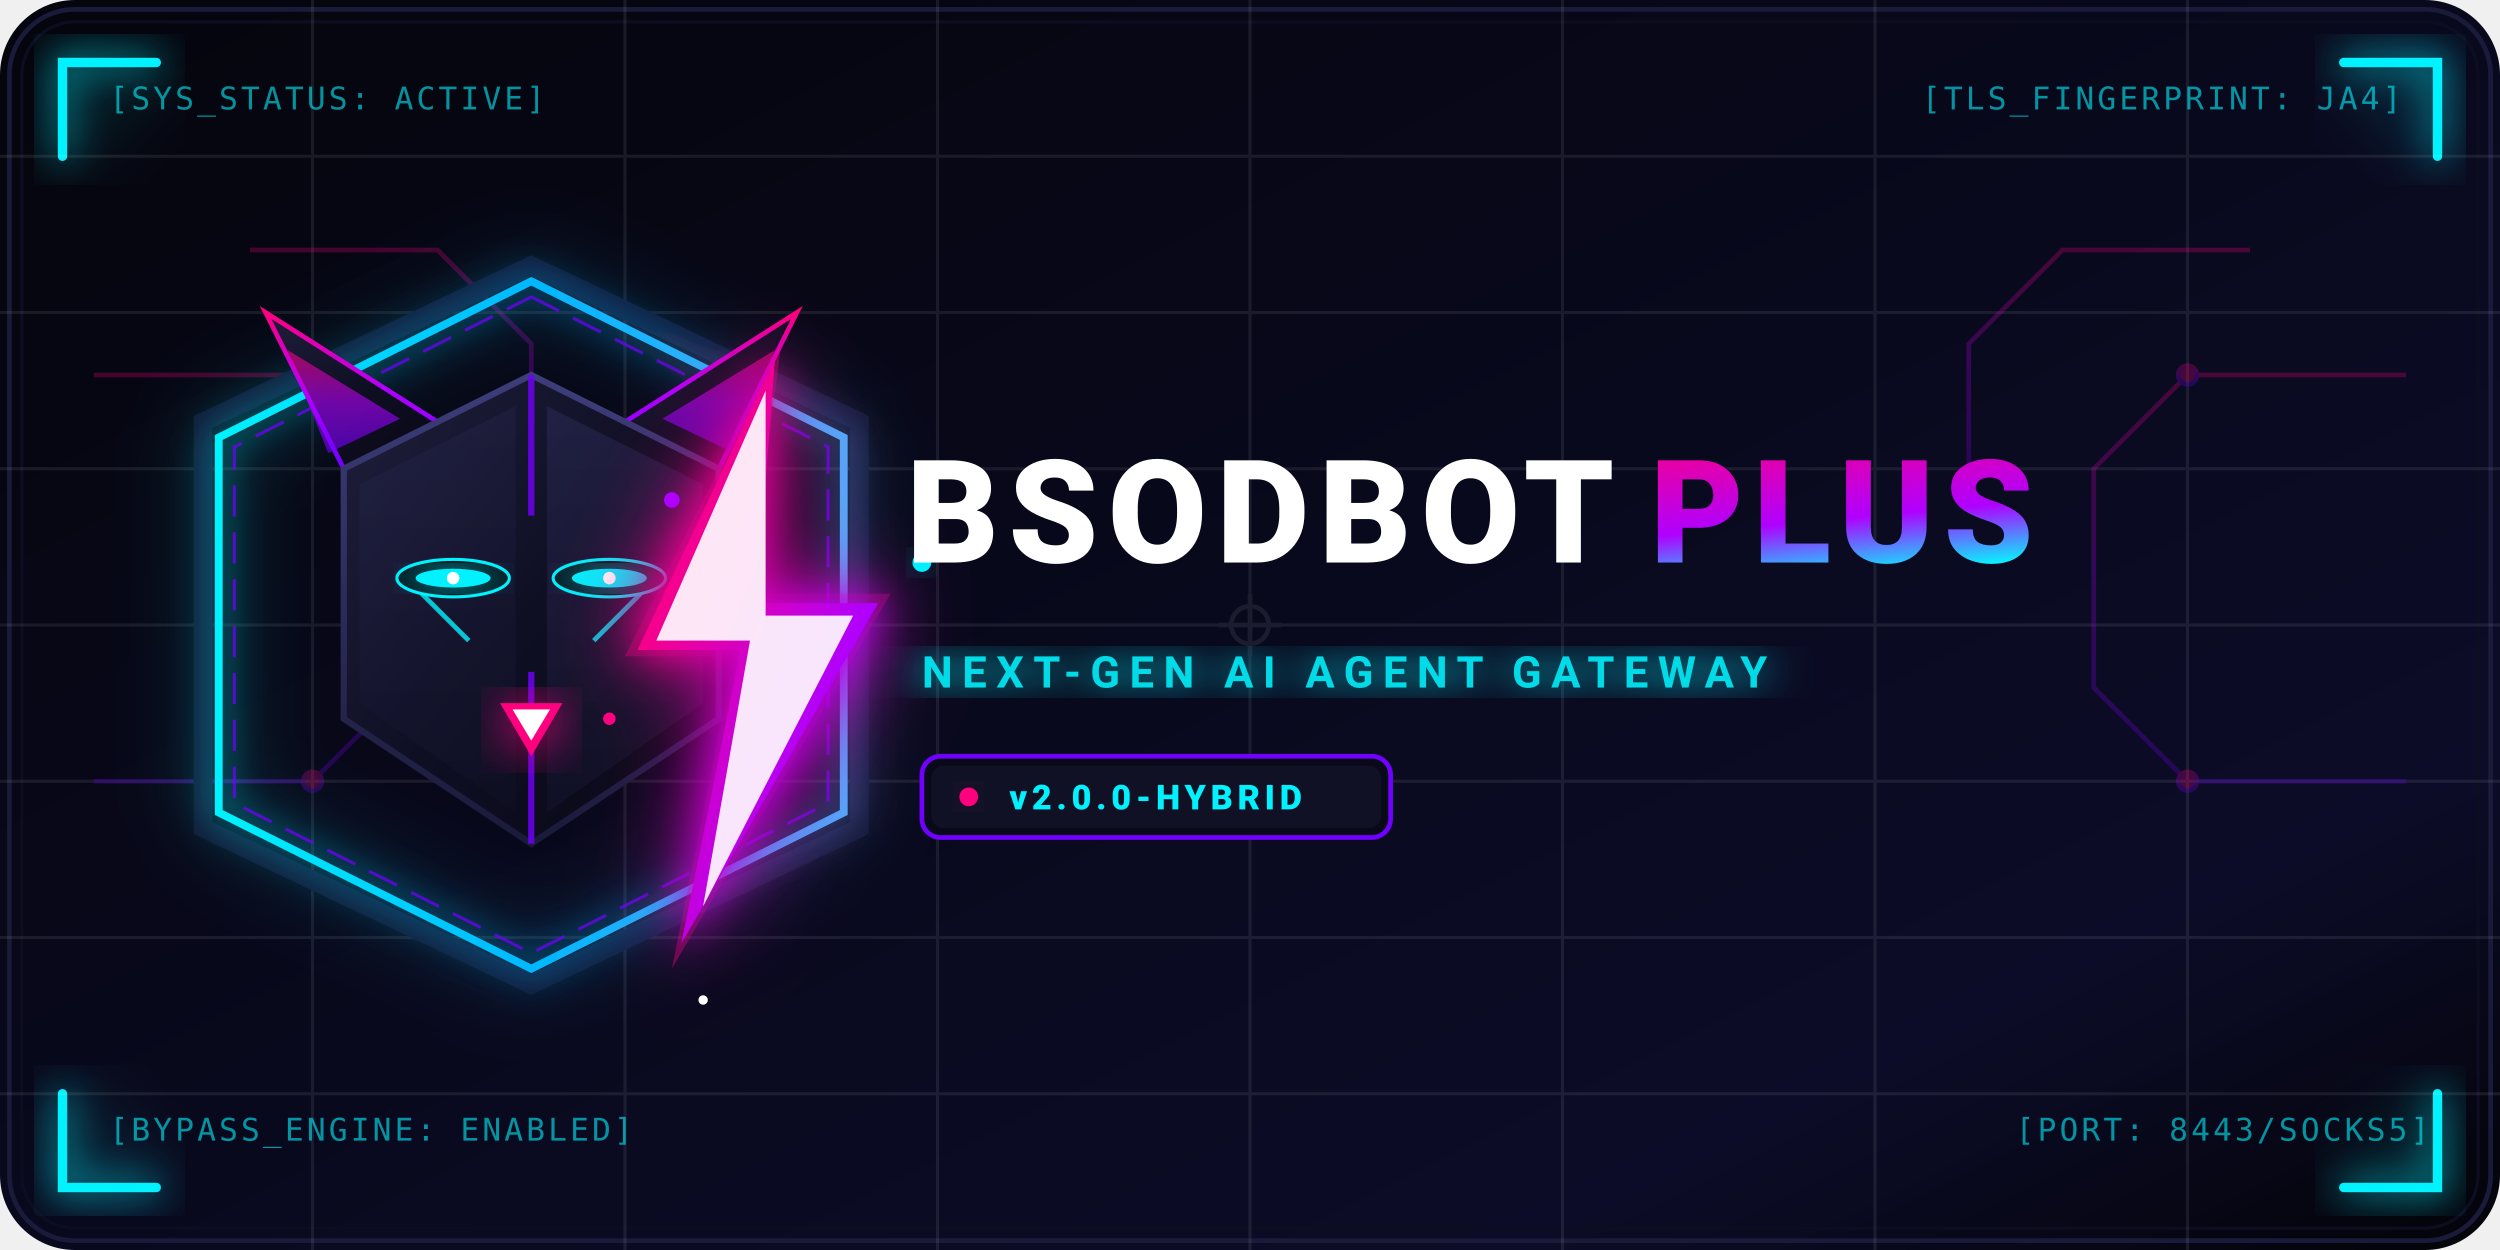
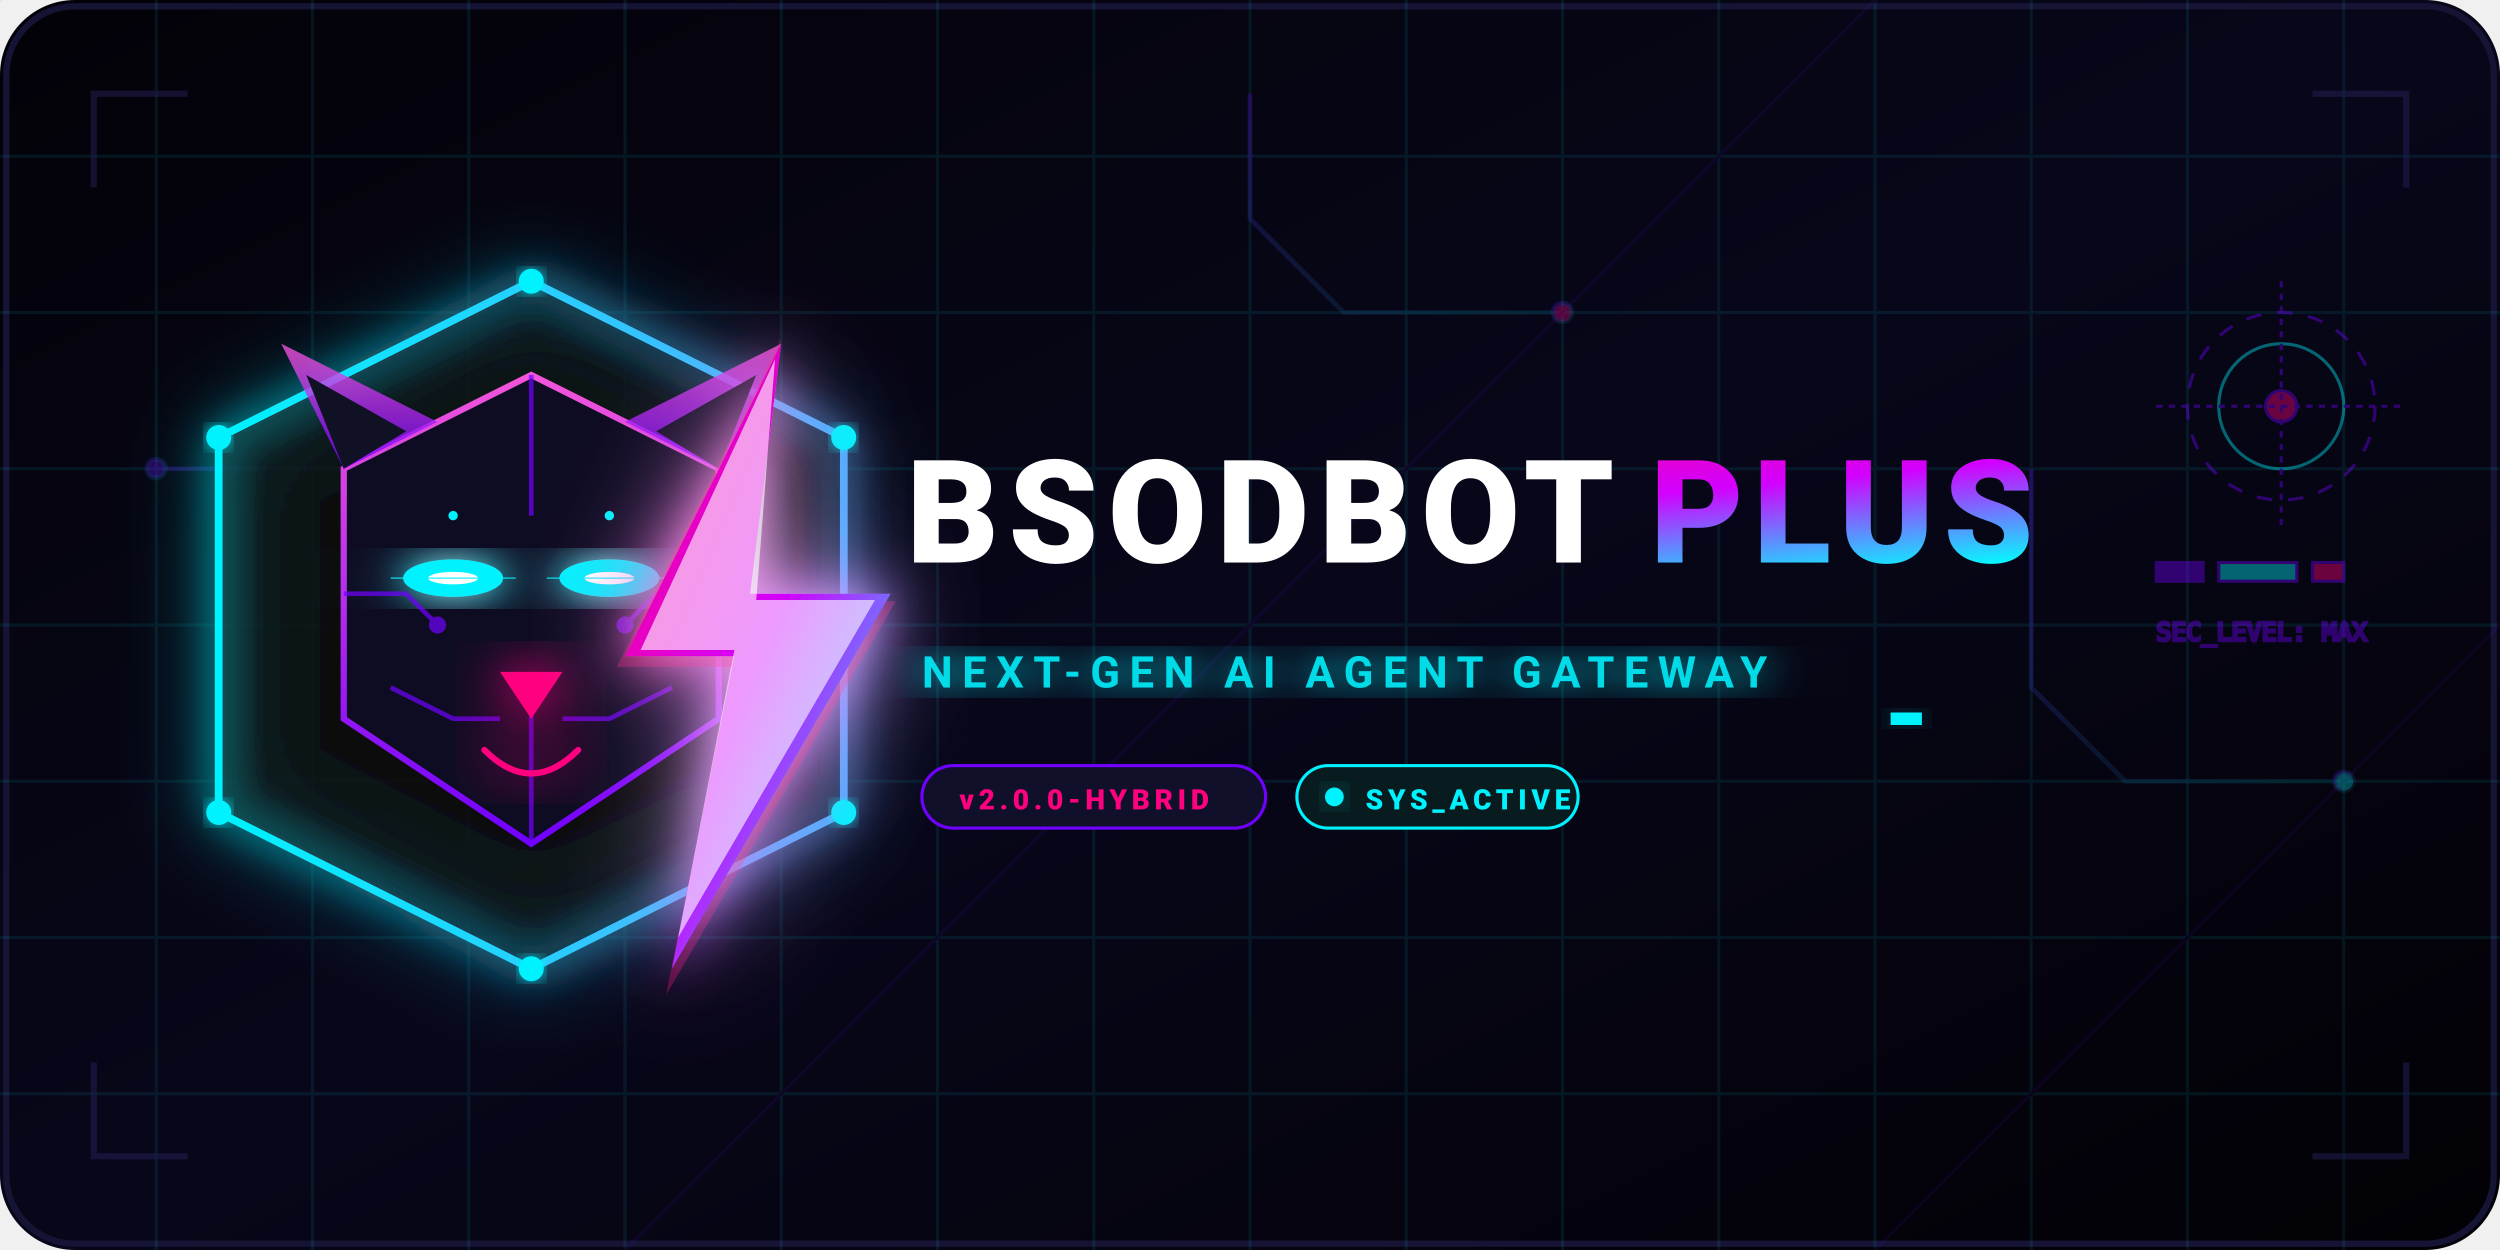
<svg xmlns="http://www.w3.org/2000/svg" viewBox="0 0 800 400" width="100%" height="100%">
  <defs>
    <linearGradient id="bg-grad" x1="0%" y1="0%" x2="100%" y2="100%">
-       <stop offset="0%" stop-color="#05050d" />
-       <stop offset="40%" stop-color="#08081a" />
-       <stop offset="80%" stop-color="#0c0c28" />
-       <stop offset="100%" stop-color="#030308" />
-     </linearGradient>
-     <linearGradient id="metal-dark" x1="0%" y1="0%" x2="100%" y2="100%">
-       <stop offset="0%" stop-color="#1f1f3d" />
-       <stop offset="50%" stop-color="#0f0f24" />
-       <stop offset="100%" stop-color="#080815" />
-     </linearGradient>
-     <linearGradient id="metal-light" x1="0%" y1="0%" x2="0%" y2="100%">
-       <stop offset="0%" stop-color="#3d3d7a" />
-       <stop offset="100%" stop-color="#1a1a3a" />
+       <stop offset="0%" stop-color="#030208" />
+       <stop offset="50%" stop-color="#08071a" />
+       <stop offset="100%" stop-color="#020105" />
    </linearGradient>
    <linearGradient id="cyan-glow" x1="0%" y1="0%" x2="100%" y2="0%">
      <stop offset="0%" stop-color="#00f2fe" />
-       <stop offset="50%" stop-color="#00b8ff" />
      <stop offset="100%" stop-color="#4facfe" />
    </linearGradient>
    <linearGradient id="purple-glow" x1="0%" y1="0%" x2="0%" y2="100%">
-       <stop offset="0%" stop-color="#ff007f" />
-       <stop offset="50%" stop-color="#b000ff" />
+       <stop offset="0%" stop-color="#f355da" />
      <stop offset="100%" stop-color="#7000ff" />
    </linearGradient>
    <linearGradient id="lightning-grad" x1="0%" y1="0%" x2="100%" y2="100%">
-       <stop offset="0%" stop-color="#ffffff" />
-       <stop offset="20%" stop-color="#ff007f" />
-       <stop offset="70%" stop-color="#b000ff" />
+       <stop offset="0%" stop-color="#ff007f" />
+       <stop offset="50%" stop-color="#d300ff" />
      <stop offset="100%" stop-color="#00ffff" />
+     </linearGradient>
+     <linearGradient id="circuit-grad" x1="0%" y1="0%" x2="100%" y2="100%">
+       <stop offset="0%" stop-color="#7000ff" stop-opacity="0.8" />
+       <stop offset="100%" stop-color="#00f2fe" stop-opacity="0.2" />
    </linearGradient>
    <filter id="glow-cyan" x="-30%" y="-30%" width="160%" height="160%">
      <feGaussianBlur stdDeviation="6" result="blur1" />
      <feGaussianBlur stdDeviation="12" result="blur2" />
      <feMerge>
        <feMergeNode in="blur2" />
        <feMergeNode in="blur1" />
        <feMergeNode in="SourceGraphic" />
      </feMerge>
    </filter>
    <filter id="glow-purple" x="-30%" y="-30%" width="160%" height="160%">
      <feGaussianBlur stdDeviation="8" result="blur1" />
      <feGaussianBlur stdDeviation="16" result="blur2" />
      <feMerge>
        <feMergeNode in="blur2" />
        <feMergeNode in="blur1" />
        <feMergeNode in="SourceGraphic" />
      </feMerge>
    </filter>
    <filter id="glow-soft" x="-10%" y="-10%" width="120%" height="120%">
-       <feGaussianBlur stdDeviation="4" result="blur" />
-       <feComposite in="SourceGraphic" in2="blur" operator="over" />
+       <feGaussianBlur stdDeviation="3" result="blur" />
+       <feMerge>
+         <feMergeNode in="blur" />
+         <feMergeNode in="SourceGraphic" />
+       </feMerge>
    </filter>
  </defs>
  <rect width="800" height="400" rx="24" fill="url(#bg-grad)" />
-   <rect width="794" height="394" x="3" y="3" rx="21" fill="none" stroke="#1a1a3a" stroke-width="1.5" />
-   <rect width="786" height="386" x="7" y="7" rx="17" fill="none" stroke="#0d0d21" stroke-width="1" />
-   <path d="M 20,50 L 20,20 L 50,20" fill="none" stroke="#00f2fe" stroke-width="3" stroke-linecap="round" filter="url(#glow-cyan)" />
-   <path d="M 780,50 L 780,20 L 750,20" fill="none" stroke="#00f2fe" stroke-width="3" stroke-linecap="round" filter="url(#glow-cyan)" />
-   <path d="M 20,350 L 20,380 L 50,380" fill="none" stroke="#00f2fe" stroke-width="3" stroke-linecap="round" filter="url(#glow-cyan)" />
-   <path d="M 780,350 L 780,380 L 750,380" fill="none" stroke="#00f2fe" stroke-width="3" stroke-linecap="round" filter="url(#glow-cyan)" />
+   <rect width="796" height="396" x="2" y="2" rx="22" fill="none" stroke="#161435" stroke-width="2" />
  <g opacity="0.08">
-     <path d="M 0,50 L 800,50 M 0,100 L 800,100 M 0,150 L 800,150 M 0,200 L 800,200 M 0,250 L 800,250 M 0,300 L 800,300 M 0,350 L 800,350" stroke="#ffffff" stroke-width="1" />
-     <path d="M 100,0 L 100,400 M 200,0 L 200,400 M 300,0 L 300,400 M 400,0 L 400,400 M 500,0 L 500,400 M 600,0 L 600,400 M 700,0 L 700,400" stroke="#ffffff" stroke-width="1" />
-     <circle cx="400" cy="200" r="6" fill="none" stroke="#ffffff" stroke-width="1.5" />
-     <path d="M 400,190 L 400,210 M 390,200 L 410,200" stroke="#ffffff" stroke-width="1.5" />
+     <path d="M 0,50 L 800,50 M 0,100 L 800,100 M 0,150 L 800,150 M 0,200 L 800,200 M 0,250 L 800,250 M 0,300 L 800,300 M 0,350 L 800,350" stroke="#00f2fe" stroke-width="1" />
+     <path d="M 50,0 L 50,400 M 100,0 L 100,400 M 150,0 L 150,400 M 200,0 L 200,400 M 250,0 L 250,400 M 300,0 L 300,400 M 350,0 L 350,400 M 400,0 L 400,400 M 450,0 L 450,400 M 500,0 L 500,400 M 550,0 L 550,400 M 600,0 L 600,400 M 650,0 L 650,400 M 700,0 L 700,400 M 750,0 L 750,400" stroke="#00f2fe" stroke-width="1" />
+     <path d="M -100,100 L 300,-300 M 100,500 L 900,-300 M 500,500 L 1100,-100" stroke="#7000ff" stroke-width="1" />
  </g>
-   <g stroke="url(#purple-glow)" stroke-width="1.5" fill="none" opacity="0.25">
-     <path d="M 30,120 L 100,120 L 130,150 L 130,220 L 100,250 L 30,250" />
-     <circle cx="100" cy="120" r="3" fill="#ff007f" />
-     <circle cx="100" cy="250" r="3" fill="#ff007f" />
-     <path d="M 80,80 L 140,80 L 170,110 L 170,160" />
-     <circle cx="170" cy="160" r="3" fill="#b000ff" />
-     <path d="M 770,120 L 700,120 L 670,150 L 670,220 L 700,250 L 770,250" />
-     <circle cx="700" cy="120" r="3" fill="#ff007f" />
-     <circle cx="700" cy="250" r="3" fill="#ff007f" />
-     <path d="M 720,80 L 660,80 L 630,110 L 630,160" />
-     <circle cx="630" cy="160" r="3" fill="#b000ff" />
+   <g stroke="#1e1b4b" stroke-width="2" fill="none" opacity="0.6">
+     <path d="M 30,60 L 30,30 L 60,30" />
+     <path d="M 770,60 L 770,30 L 740,30" />
+     <path d="M 30,340 L 30,370 L 60,370" />
+     <path d="M 770,340 L 770,370 L 740,370" />
  </g>
-   <g font-family="monospace" font-size="10" fill="#00f2fe" opacity="0.6" letter-spacing="1">
-     <text x="35" y="35">[SYS_STATUS: ACTIVE]</text>
-     <text x="35" y="365">[BYPASS_ENGINE: ENABLED]</text>
-     <text x="615" y="35">[TLS_FINGERPRINT: JA4]</text>
-     <text x="645" y="365">[PORT: 8443/SOCKS5]</text>
+   <g fill="none" stroke="url(#circuit-grad)" stroke-width="1.5" opacity="0.3">
+     <path d="M 50,150 L 120,150 L 150,180 L 150,250" />
+     <circle cx="50" cy="150" r="3" fill="#7000ff" />
+     <path d="M 750,250 L 680,250 L 650,220 L 650,150" />
+     <circle cx="750" cy="250" r="3" fill="#00f2fe" />
+     <path d="M 400,30 L 400,70 L 430,100 L 500,100" />
+     <circle cx="500" cy="100" r="3" fill="#ff007f" />
  </g>
  <g transform="translate(50, 80)">
-     <polygon points="120,5 225,55 225,185 120,235 15,185 15,55" fill="none" stroke="#121230" stroke-width="6" />
-     <polygon points="120,10 220,60 220,180 120,230 20,180 20,60" fill="none" stroke="url(#cyan-glow)" stroke-width="2.5" filter="url(#glow-cyan)" />
-     <polygon points="120,15 215,63 215,177 120,225 25,177 25,63" fill="none" stroke="#7000ff" stroke-width="1" stroke-dasharray="10, 5" opacity="0.7" />
-     <polygon points="60,70 35,20 90,55" fill="url(#metal-dark)" stroke="url(#purple-glow)" stroke-width="1.5" />
-     <polygon points="55,65 42,32 78,54" fill="url(#purple-glow)" opacity="0.6" />
-     <polygon points="180,70 205,20 150,55" fill="url(#metal-dark)" stroke="url(#purple-glow)" stroke-width="1.5" />
-     <polygon points="185,65 198,32 162,54" fill="url(#purple-glow)" opacity="0.6" />
-     <path d="M 60,70 L 120,40 L 180,70 L 180,150 L 120,190 L 60,150 Z" fill="url(#metal-dark)" stroke="url(#metal-light)" stroke-width="2" />
-     <path d="M 65,75 L 115,50 L 115,180 L 65,145 Z" fill="url(#metal-light)" opacity="0.15" />
-     <path d="M 175,75 L 125,50 L 125,180 L 175,145 Z" fill="url(#metal-light)" opacity="0.3" />
-     <path d="M 120,40 L 120,85 M 120,135 L 120,190" stroke="#7000ff" stroke-width="2" opacity="0.8" />
-     <path d="M 60,110 L 85,110 M 155,110 L 180,110" stroke="#00f2fe" stroke-width="1.5" opacity="0.8" filter="url(#glow-cyan)" />
-     <path d="M 85,110 L 100,125 M 155,110 L 140,125" stroke="#00f2fe" stroke-width="1.5" opacity="0.8" />
-     <ellipse cx="95" cy="105" rx="18" ry="6" fill="#051c24" stroke="#00f2fe" stroke-width="1" />
-     <ellipse cx="95" cy="105" rx="12" ry="3" fill="#00f2fe" filter="url(#glow-cyan)" />
-     <circle cx="95" cy="105" r="2" fill="#ffffff" />
-     <ellipse cx="145" cy="105" rx="18" ry="6" fill="#051c24" stroke="#00f2fe" stroke-width="1" />
-     <ellipse cx="145" cy="105" rx="12" ry="3" fill="#00f2fe" filter="url(#glow-cyan)" />
-     <circle cx="145" cy="105" r="2" fill="#ffffff" />
-     <polygon points="110,145 130,145 120,162" fill="#ff007f" filter="url(#glow-purple)" />
-     <polygon points="114,147 126,147 120,157" fill="#ffffff" />
+     <polygon points="120,10 220,60 220,180 120,230 20,180 20,60" fill="#080718" fill-opacity="0.6" stroke="url(#cyan-glow)" stroke-width="2.5" filter="url(#glow-cyan)" />
+     <circle cx="120" cy="10" r="4" fill="#00f2fe" filter="url(#glow-soft)" />
+     <circle cx="220" cy="60" r="4" fill="#00f2fe" filter="url(#glow-soft)" />
+     <circle cx="220" cy="180" r="4" fill="#00f2fe" filter="url(#glow-soft)" />
+     <circle cx="120" cy="230" r="4" fill="#00f2fe" filter="url(#glow-soft)" />
+     <circle cx="20" cy="180" r="4" fill="#00f2fe" filter="url(#glow-soft)" />
+     <circle cx="20" cy="60" r="4" fill="#00f2fe" filter="url(#glow-soft)" />
+     <path d="M 60,70 L 120,40 L 180,70 L 180,150 L 120,190 L 60,150 Z" fill="#0d0c22" stroke="url(#purple-glow)" stroke-width="2" />
+     <polygon points="60,70 40,30 90,55" fill="url(#purple-glow)" opacity="0.8" />
+     <polygon points="60,70 48,40 80,58" fill="#111126" />
+     <polygon points="180,70 200,30 150,55" fill="url(#purple-glow)" opacity="0.8" />
+     <polygon points="180,70 192,40 160,58" fill="#111126" />
+     <g filter="url(#glow-cyan)">
+       <ellipse cx="95" cy="105" rx="16" ry="6" fill="#00f2fe" />
+       <ellipse cx="95" cy="105" rx="8" ry="2" fill="#ffffff" />
+       <ellipse cx="145" cy="105" rx="16" ry="6" fill="#00f2fe" />
+       <ellipse cx="145" cy="105" rx="8" ry="2" fill="#ffffff" />
+       <path d="M 75,105 L 115,105 M 125,105 L 165,105" stroke="#00f2fe" stroke-width="0.5" opacity="0.7" />
+     </g>
+     <g fill="none" stroke="#7000ff" stroke-width="1.5" opacity="0.7">
+       <path d="M 120,40 L 120,85" />
+       <path d="M 120,135 L 120,190" />
+       <path d="M 60,110 L 80,110 L 90,120" />
+       <circle cx="90" cy="120" r="2" fill="#7000ff" />
+       <path d="M 180,110 L 160,110 L 150,120" />
+       <circle cx="150" cy="120" r="2" fill="#7000ff" />
+       <path d="M 75,140 L 95,150 L 110,150" />
+       <path d="M 165,140 L 145,150 L 130,150" />
+     </g>
+     <g filter="url(#glow-purple)">
+       <polygon points="110,135 130,135 120,150" fill="#ff007f" />
+       <path d="M 105,160 Q 120,175 135,160" fill="none" stroke="#ff007f" stroke-width="2" stroke-linecap="round" />
+     </g>
+     <circle cx="95" cy="85" r="1.5" fill="#00f2fe" />
+     <circle cx="145" cy="85" r="1.5" fill="#00f2fe" />
  </g>
-   <g transform="translate(210, 100)">
-     <path d="M 40,10 L -10,110 L 25,110 L 5,210 L 75,90 L 30,90 Z" fill="#ff007f" opacity="0.4" filter="url(#glow-purple)" />
-     <path d="M 38,15 L -6,108 L 27,108 L 8,202 L 71,93 L 32,93 Z" fill="url(#lightning-grad)" filter="url(#glow-cyan)" />
-     <path d="M 35,25 L 0,105 L 30,105 L 15,190 L 63,97 L 35,97 Z" fill="#ffffff" opacity="0.9" />
-     <circle cx="-15" cy="130" r="2" fill="#ff007f" filter="url(#glow-purple)" />
-     <circle cx="85" cy="80" r="3" fill="#00f2fe" filter="url(#glow-cyan)" />
-     <circle cx="15" cy="220" r="1.5" fill="#ffffff" />
-     <circle cx="5" cy="60" r="2.5" fill="#b000ff" filter="url(#glow-purple)" />
+   <g transform="translate(210, 100)" filter="url(#glow-purple)">
+     <path d="M 40,10 L -10,110 L 25,110 L 5,210 L 75,90 L 30,90 Z" fill="#ff007f" opacity="0.3" transform="scale(1.05) translate(-2, -2)" />
+     <path d="M 40,10 L -10,110 L 25,110 L 5,210 L 75,90 L 30,90 Z" fill="url(#lightning-grad)" />
+     <path d="M 38,15 L -5,108 L 25,108 L 7,200 L 70,92 L 32,92 Z" fill="#ffffff" opacity="0.6" />
  </g>
  <g transform="translate(290, 180)">
    <text font-family="'Segoe UI', -apple-system, Roboto, sans-serif" font-weight="900" font-size="46" letter-spacing="3">
-       <tspan fill="#ffffff" filter="url(#glow-soft)">BSODBOT</tspan>
+       <tspan fill="#ffffff" filter="drop-shadow(0px 4px 8px rgba(0,0,0,0.5))">BSODBOT</tspan>
      <tspan fill="url(#lightning-grad)" filter="url(#glow-purple)"> PLUS</tspan>
    </text>
    <text x="5" y="40" font-family="'Segoe UI', -apple-system, Roboto, sans-serif" font-weight="600" font-size="14" fill="#00f2fe" letter-spacing="3" opacity="0.9" filter="url(#glow-cyan)">
      NEXT-GEN AI AGENT GATEWAY
    </text>
-     <line x1="5" y1="48" x2="360" y2="48" stroke="url(#cyan-glow)" stroke-width="2" filter="url(#glow-cyan)" />
-     <line x1="360" y1="48" x2="420" y2="48" stroke="url(#purple-glow)" stroke-width="2" filter="url(#glow-purple)" />
-     <g transform="translate(5, 62)">
-       <rect x="0" y="0" width="150" height="26" rx="6" fill="#090919" stroke="#7000ff" stroke-width="1.5" />
-       <rect x="3" y="3" width="144" height="20" rx="4" fill="#111126" />
-       <circle cx="15" cy="13" r="3" fill="#ff007f" filter="url(#glow-purple)" />
-       <text x="28" y="17" font-family="'Segoe UI', -apple-system, Roboto, sans-serif" font-weight="800" font-size="11" fill="#00f2fe" letter-spacing="1.5">
+     <path d="M 5,50 L 320,50" stroke="url(#cyan-glow)" stroke-width="1" opacity="0.5" />
+     <rect x="315" y="48" width="10" height="4" fill="#00f2fe" filter="url(#glow-cyan)" />
+     <g transform="translate(5, 65)">
+       <rect x="0" y="0" width="110" height="20" rx="10" fill="#11102b" stroke="#7000ff" stroke-width="1" />
+       <text x="12" y="14" font-family="'Segoe UI', -apple-system, Roboto, sans-serif" font-weight="800" font-size="9" fill="#ff007f" letter-spacing="1.5">
        v2.0.0-HYBRID
+       </text>
+       <rect x="120" y="0" width="90" height="20" rx="10" fill="#081c1f" stroke="#00f2fe" stroke-width="1" />
+       <circle cx="132" cy="10" r="3" fill="#00f2fe" filter="url(#glow-cyan)" />
+       <text x="142" y="14" font-family="'Segoe UI', -apple-system, Roboto, sans-serif" font-weight="800" font-size="9" fill="#00f2fe" letter-spacing="1.5">
+         SYS_ACTIVE
      </text>
    </g>
  </g>
+   <g transform="translate(680, 80)" opacity="0.4" fill="none" stroke="#7000ff" stroke-width="1">
+     <circle cx="50" cy="50" r="30" stroke-dasharray="5,5" />
+     <circle cx="50" cy="50" r="20" stroke="#00f2fe" />
+     <circle cx="50" cy="50" r="5" fill="#ff007f" />
+     <path d="M 50,10 L 50,90 M 10,50 L 90,50" stroke-dasharray="2,2" />
+     <rect x="10" y="100" width="15" height="6" fill="#7000ff" />
+     <rect x="30" y="100" width="25" height="6" fill="#00f2fe" />
+     <rect x="60" y="100" width="10" height="6" fill="#ff007f" />
+     <text x="10" y="125" font-family="monospace" font-size="8" fill="#00f2fe">SEC_LEVEL: MAX</text>
+   </g>
</svg>
